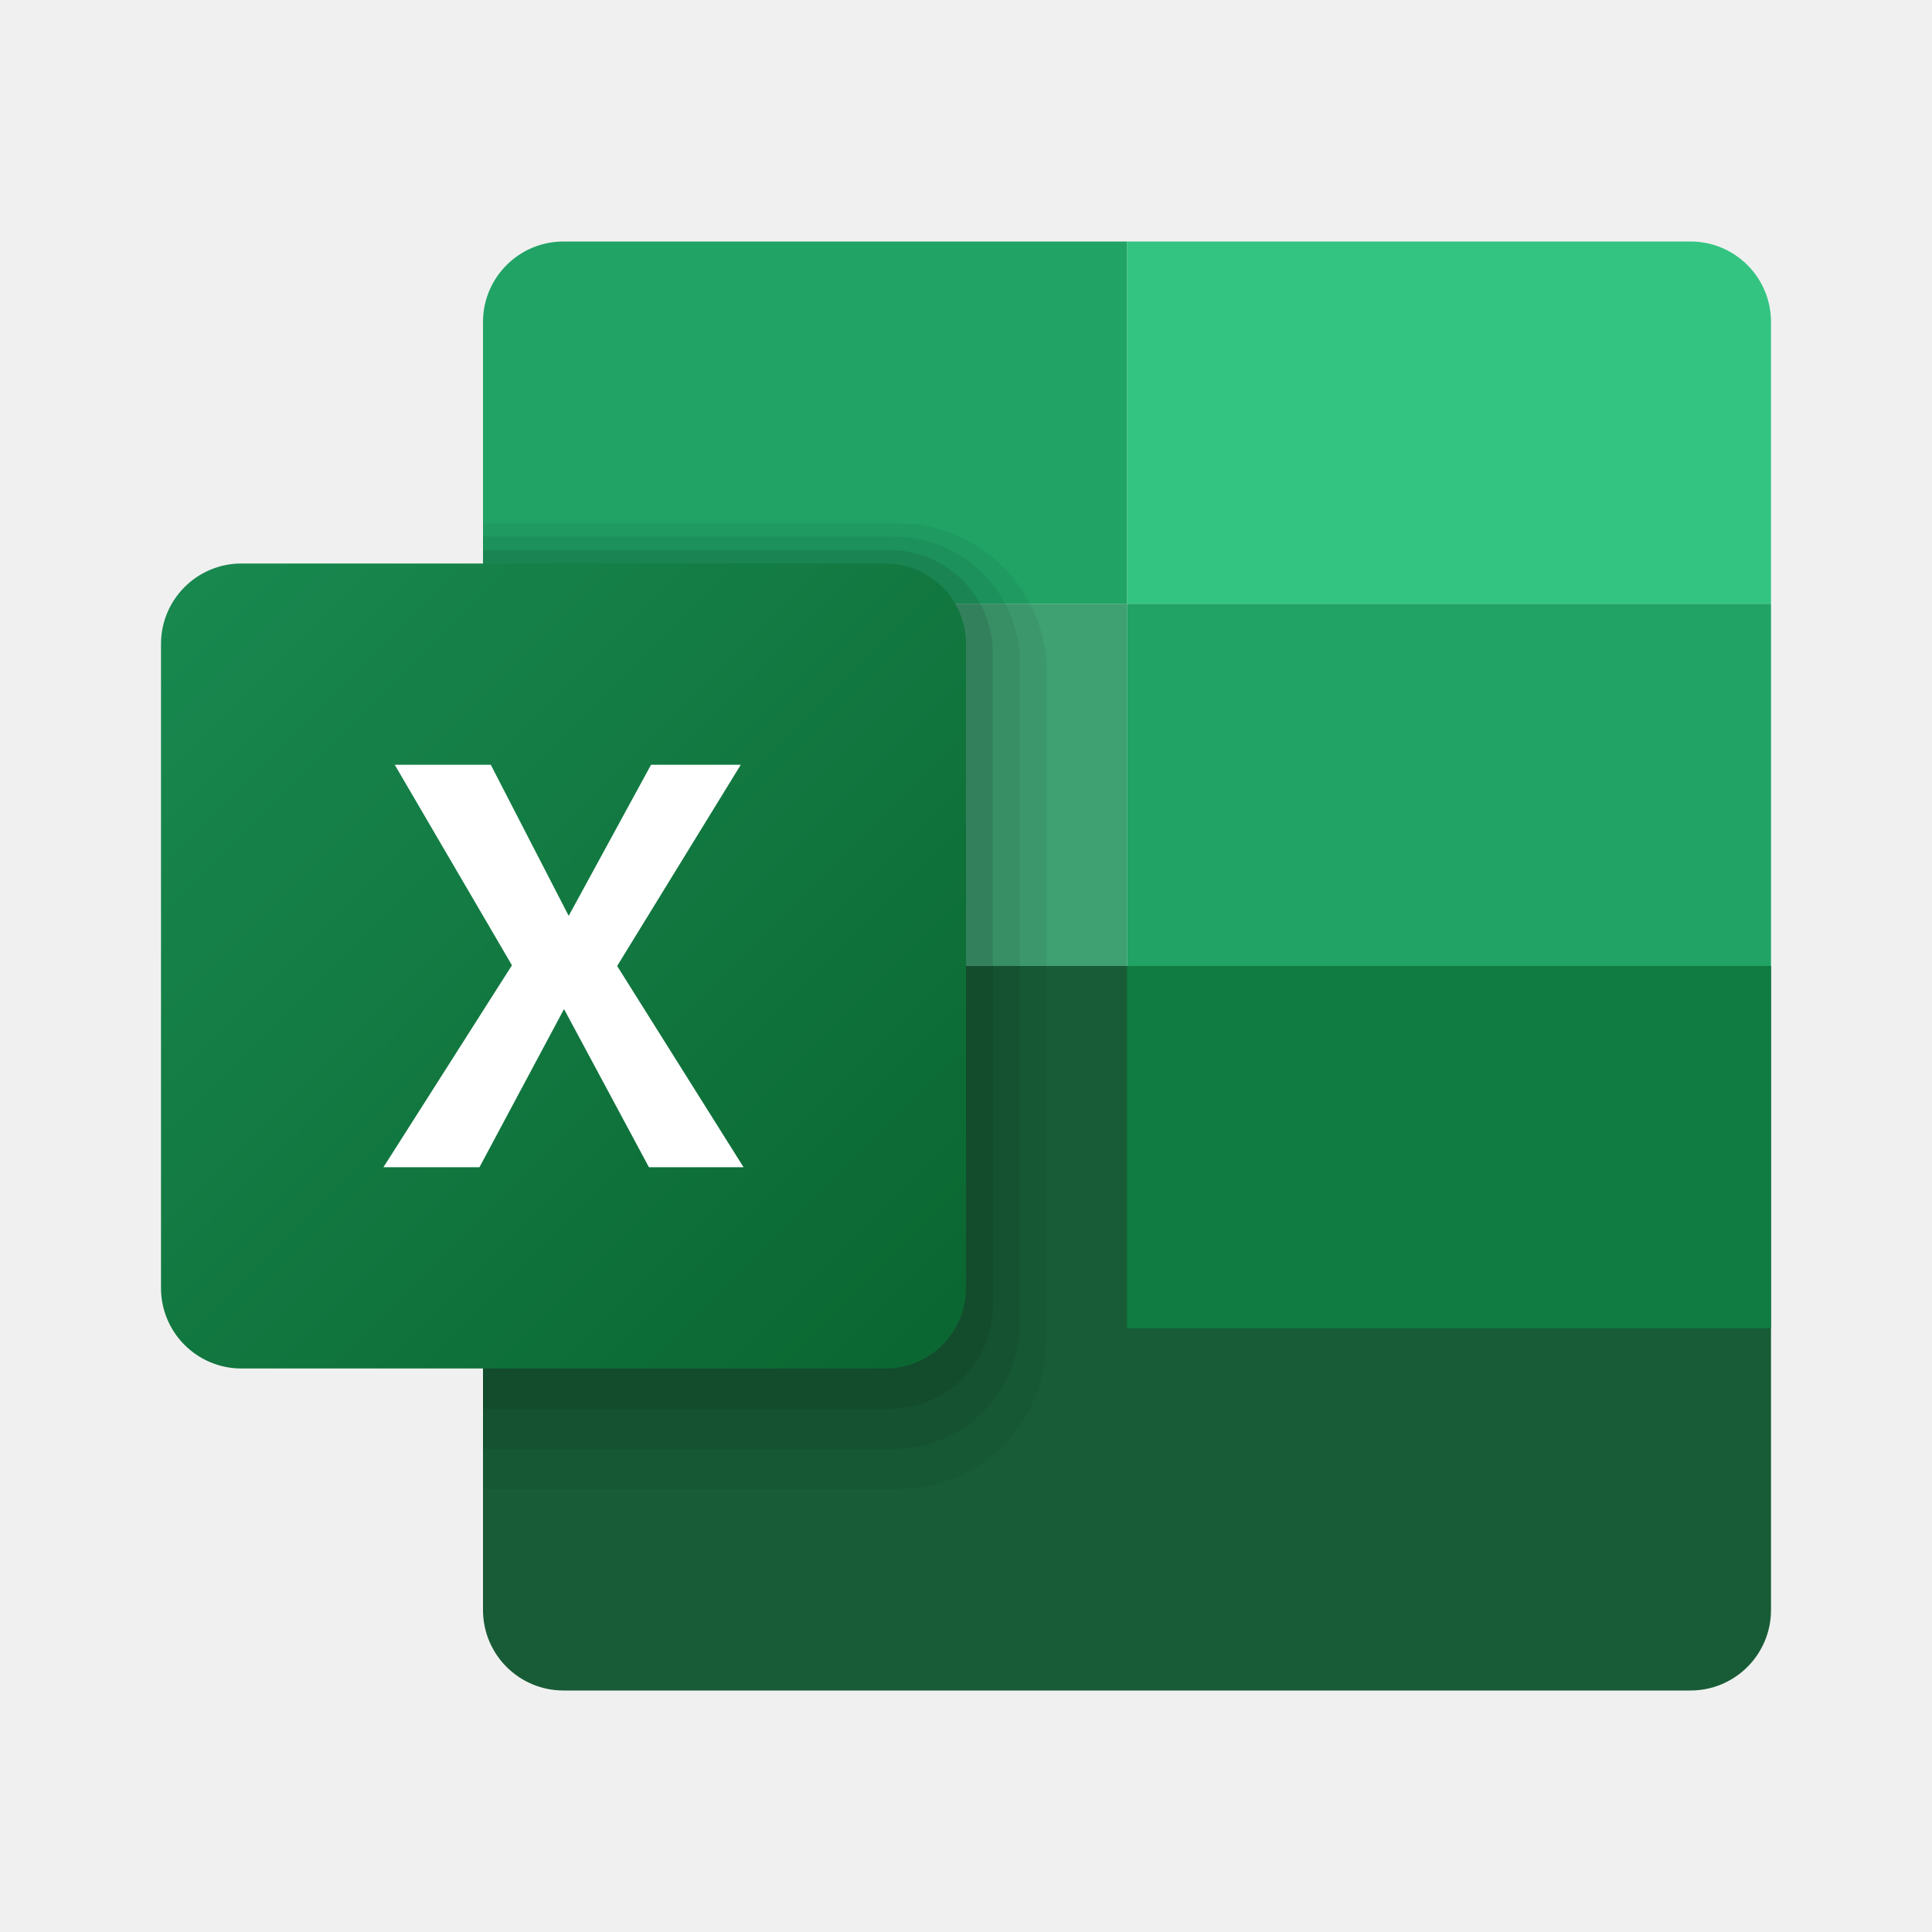
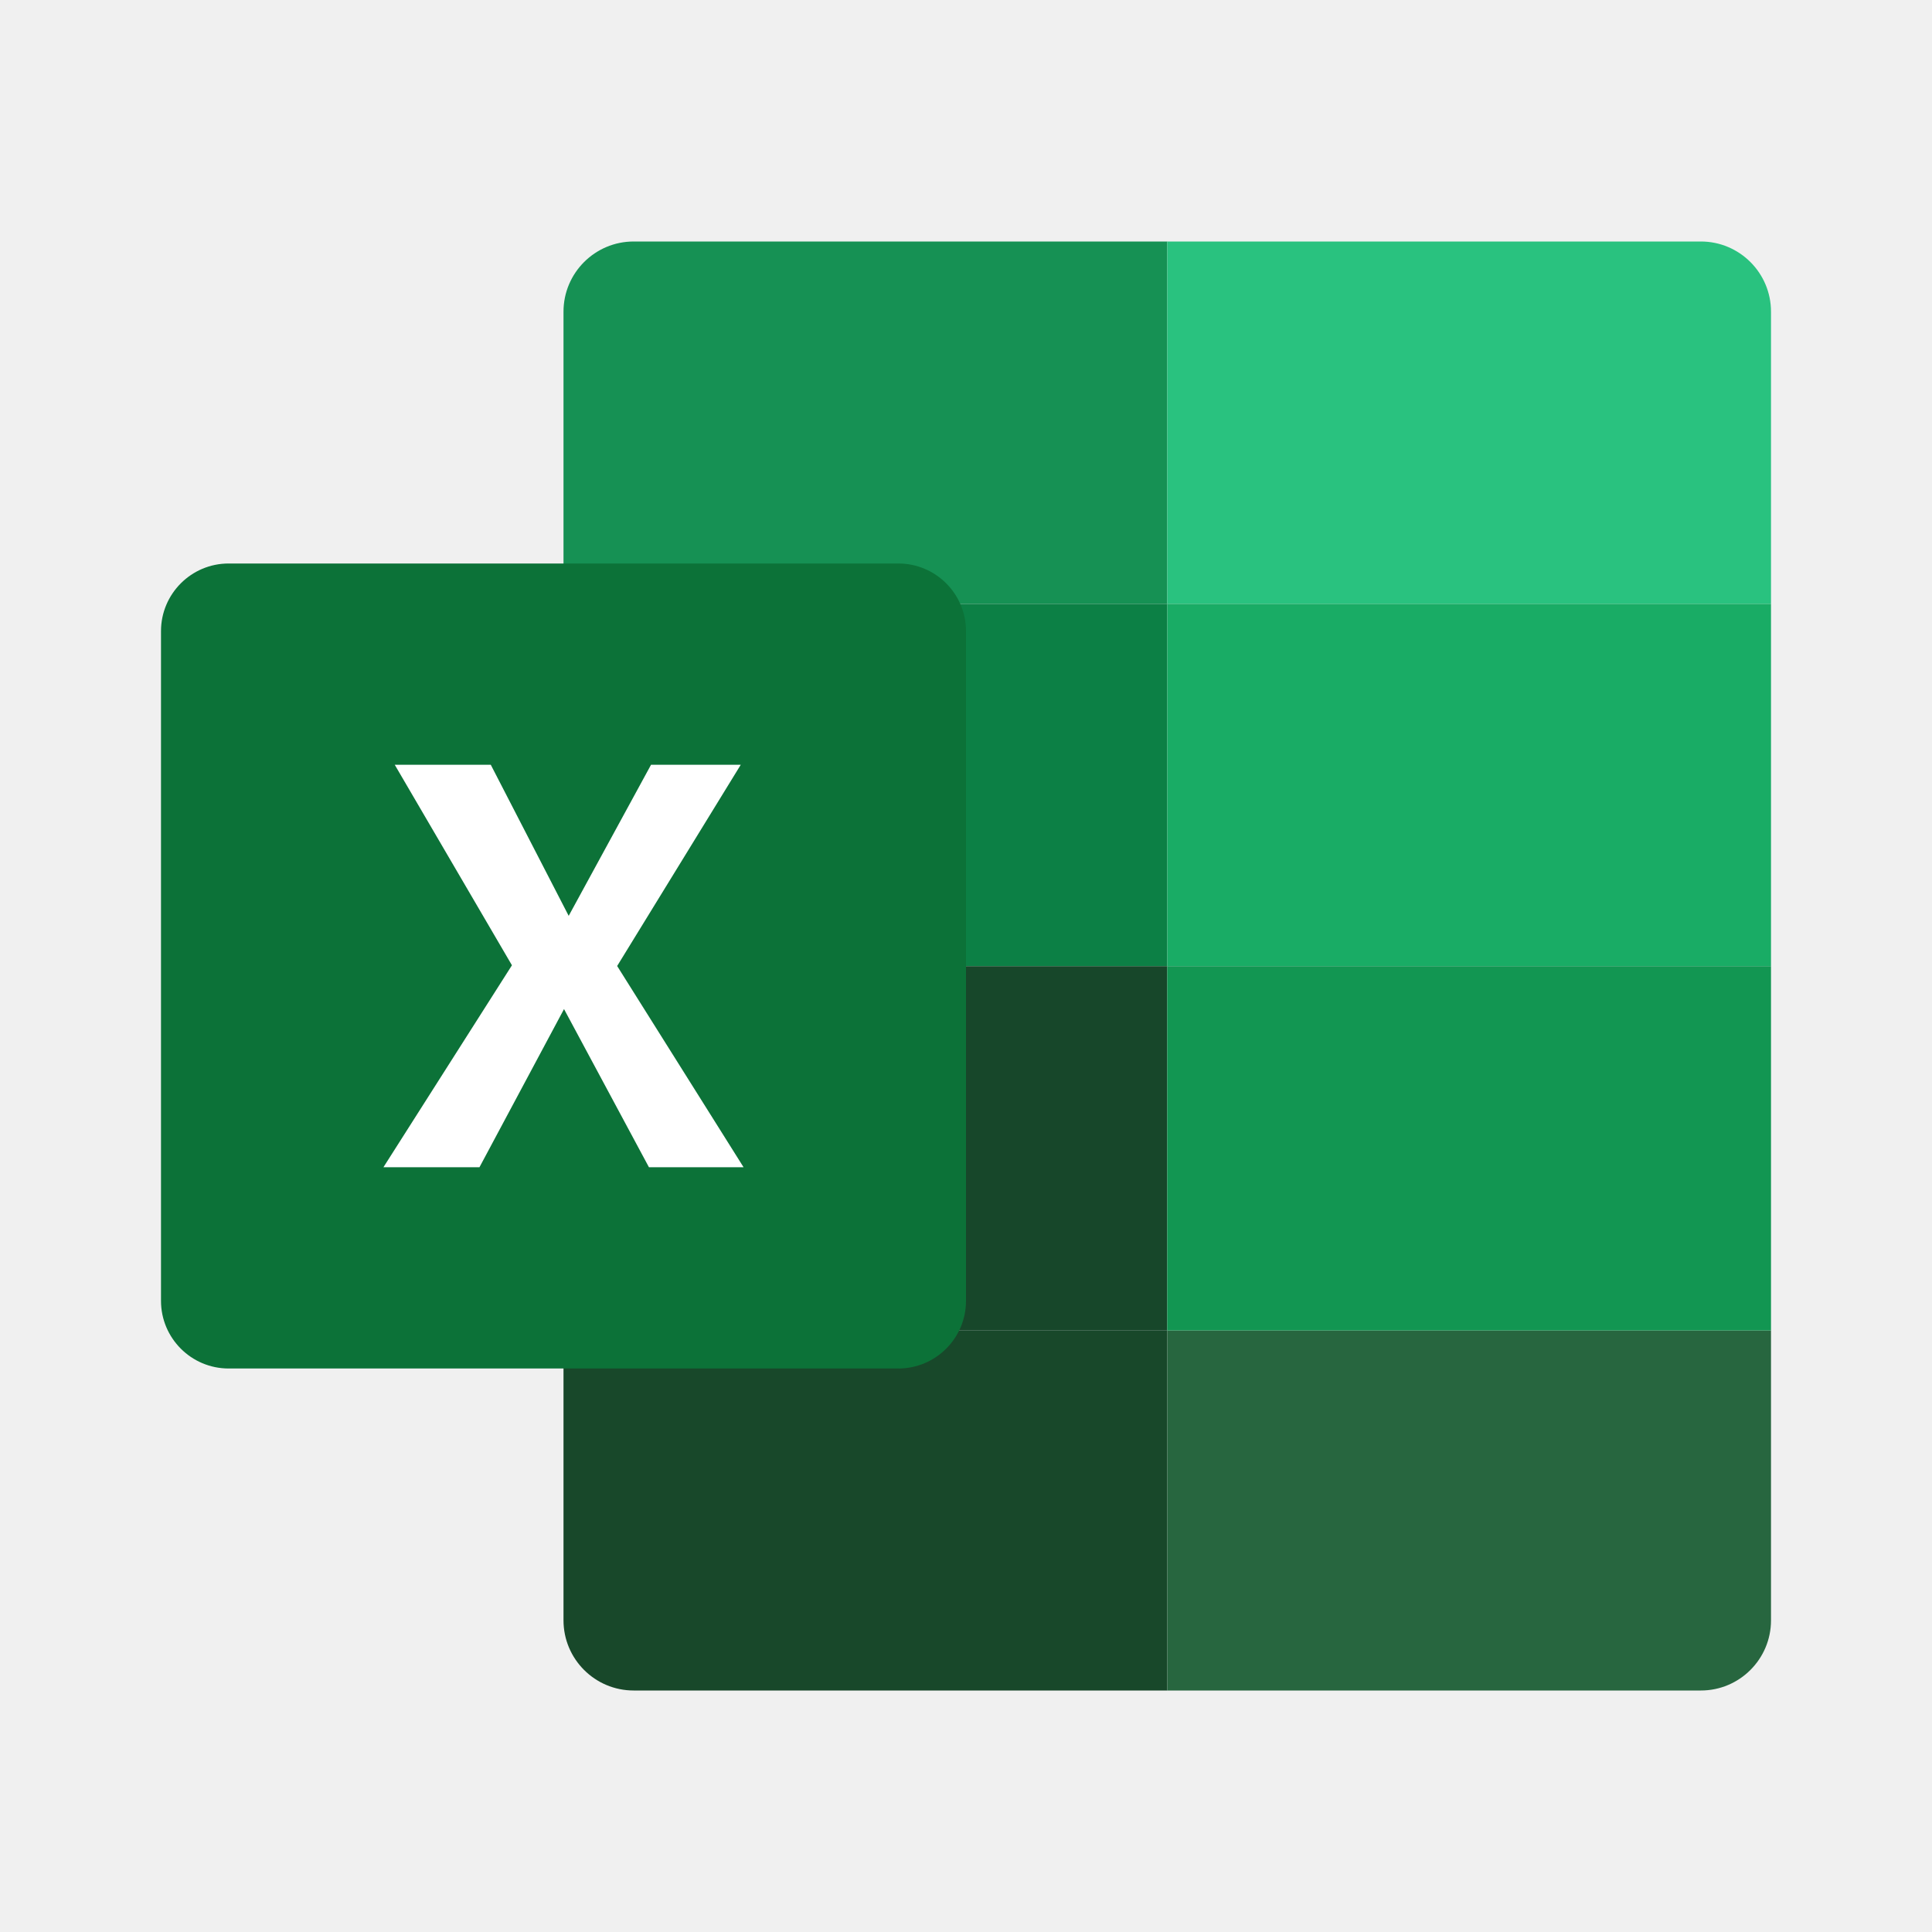
- <svg xmlns="http://www.w3.org/2000/svg" viewBox="0 0 48 48" width="48px" height="48px">
-   <rect width="16" height="9" x="28" y="15" fill="#21a366" />
-   <path fill="#185c37" d="M44,24H12v16c0,1.105,0.895,2,2,2h28c1.105,0,2-0.895,2-2V24z" />
-   <rect width="16" height="9" x="28" y="24" fill="#107c42" />
-   <rect width="16" height="9" x="12" y="15" fill="#3fa071" />
-   <path fill="#33c481" d="M42,6H28v9h16V8C44,6.895,43.105,6,42,6z" />
-   <path fill="#21a366" d="M14,6h14v9H12V8C12,6.895,12.895,6,14,6z" />
-   <path d="M22.319,13H12v24h10.319C24.352,37,26,35.352,26,33.319V16.681C26,14.648,24.352,13,22.319,13z" opacity=".05" />
-   <path d="M22.213,36H12V13.333h10.213c1.724,0,3.121,1.397,3.121,3.121v16.425 C25.333,34.603,23.936,36,22.213,36z" opacity=".07" />
-   <path d="M22.106,35H12V13.667h10.106c1.414,0,2.56,1.146,2.56,2.56V32.44C24.667,33.854,23.52,35,22.106,35z" opacity=".09" />
-   <linearGradient id="flEJnwg7q~uKUdkX0KCyBa" x1="4.725" x2="23.055" y1="14.725" y2="33.055" gradientUnits="userSpaceOnUse">
-     <stop offset="0" stop-color="#18884f" />
-     <stop offset="1" stop-color="#0b6731" />
-   </linearGradient>
-   <path fill="url(#flEJnwg7q~uKUdkX0KCyBa)" d="M22,34H6c-1.105,0-2-0.895-2-2V16c0-1.105,0.895-2,2-2h16c1.105,0,2,0.895,2,2v16 C24,33.105,23.105,34,22,34z" />
-   <path fill="#fff" d="M9.807,19h2.386l1.936,3.754L16.175,19h2.229l-3.071,5l3.141,5h-2.351l-2.11-3.93L11.912,29H9.526 l3.193-5.018L9.807,19z" />
+ <svg xmlns="http://www.w3.org/2000/svg" viewBox="0 0 48 48" width="96px" height="96px">
+   <path fill="#169154" d="M29,6H15.744C14.781,6,14,6.781,14,7.744v7.259h15V6z" />
+   <path fill="#18482a" d="M14,33.054v7.202C14,41.219,14.781,42,15.743,42H29v-8.946H14z" />
+   <path fill="#0c8045" d="M14 15.003H29V24.005H14z" />
+   <path fill="#17472a" d="M14 24.005H29V33.055H14z" />
+   <g>
+     <path fill="#29c27f" d="M42.256,6H29v9.003h15V7.744C44,6.781,43.219,6,42.256,6z" />
+     <path fill="#27663f" d="M29,33.054V42h13.257C43.219,42,44,41.219,44,40.257v-7.202H29z" />
+     <path fill="#19ac65" d="M29 15.003H44V24.005H29z" />
+     <path fill="#129652" d="M29 24.005H44V33.055H29z" />
+   </g>
+   <path fill="#0c7238" d="M22.319,34H5.681C4.753,34,4,33.247,4,32.319V15.681C4,14.753,4.753,14,5.681,14h16.638 C23.247,14,24,14.753,24,15.681v16.638C24,33.247,23.247,34,22.319,34z" />
+   <path fill="#fff" d="M9.807 19L12.193 19 14.129 22.754 16.175 19 18.404 19 15.333 24 18.474 29 16.123 29 14.013 25.07 11.912 29 9.526 29 12.719 23.982z" />
</svg>
